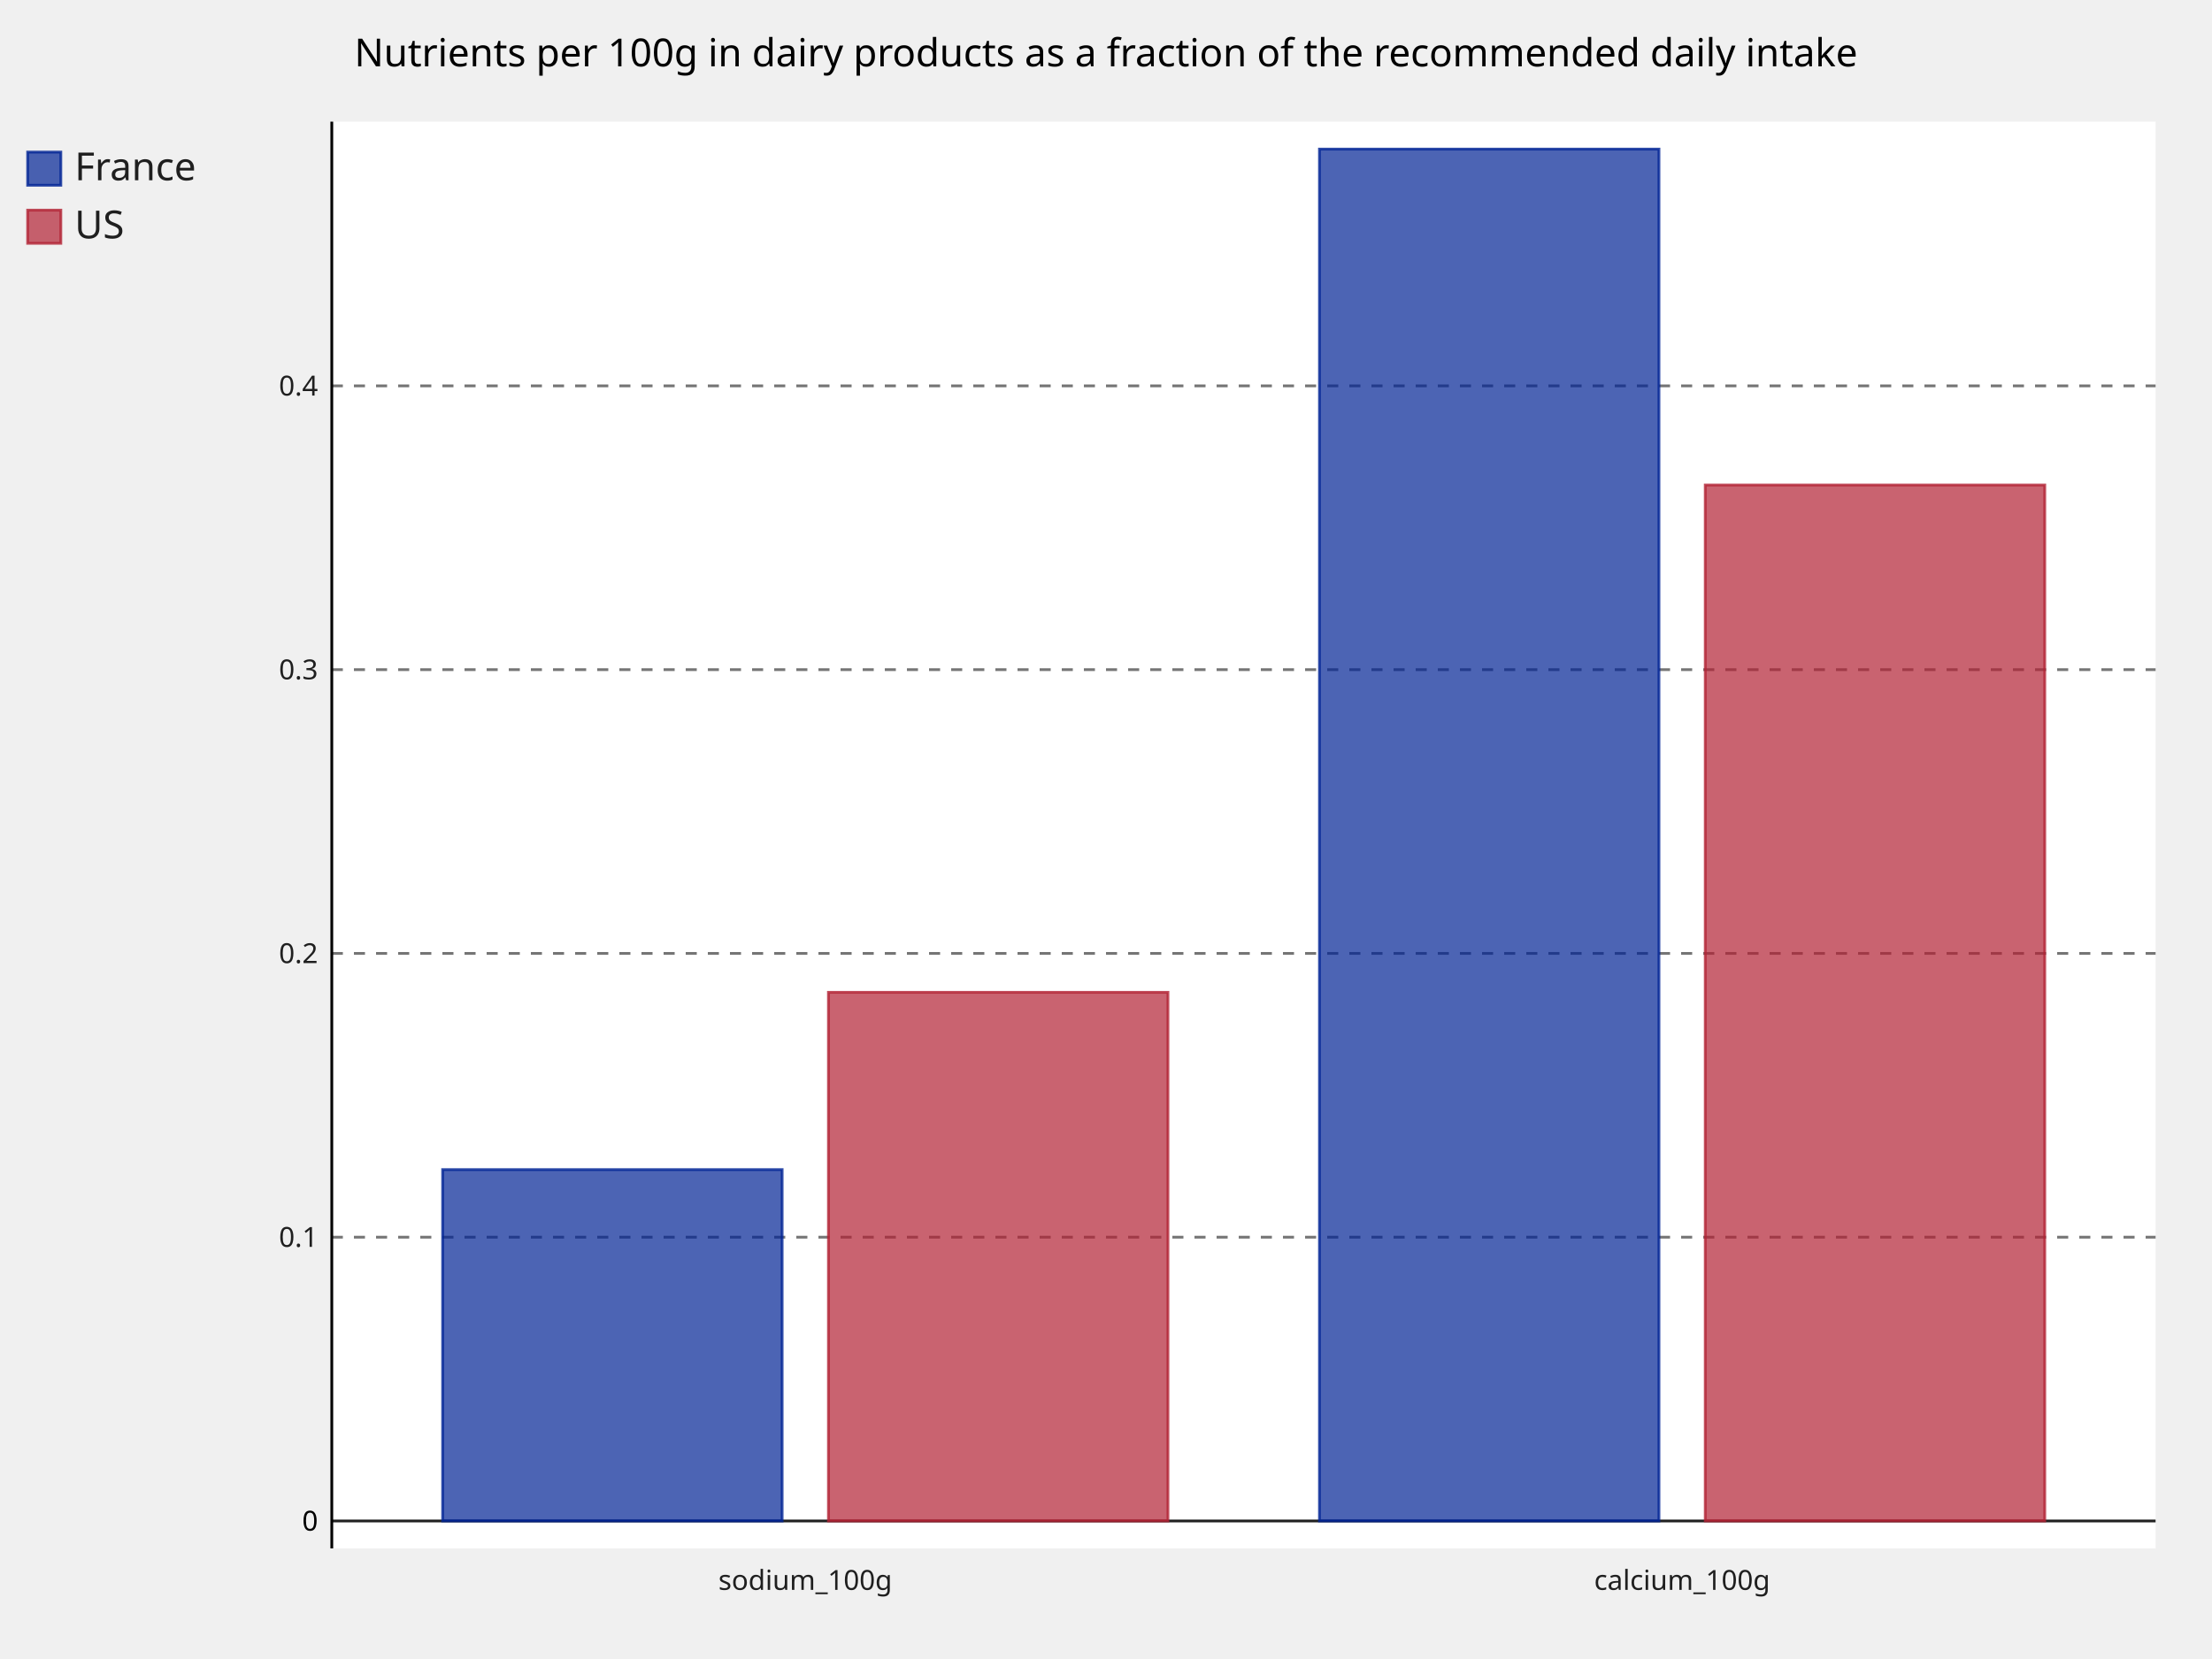
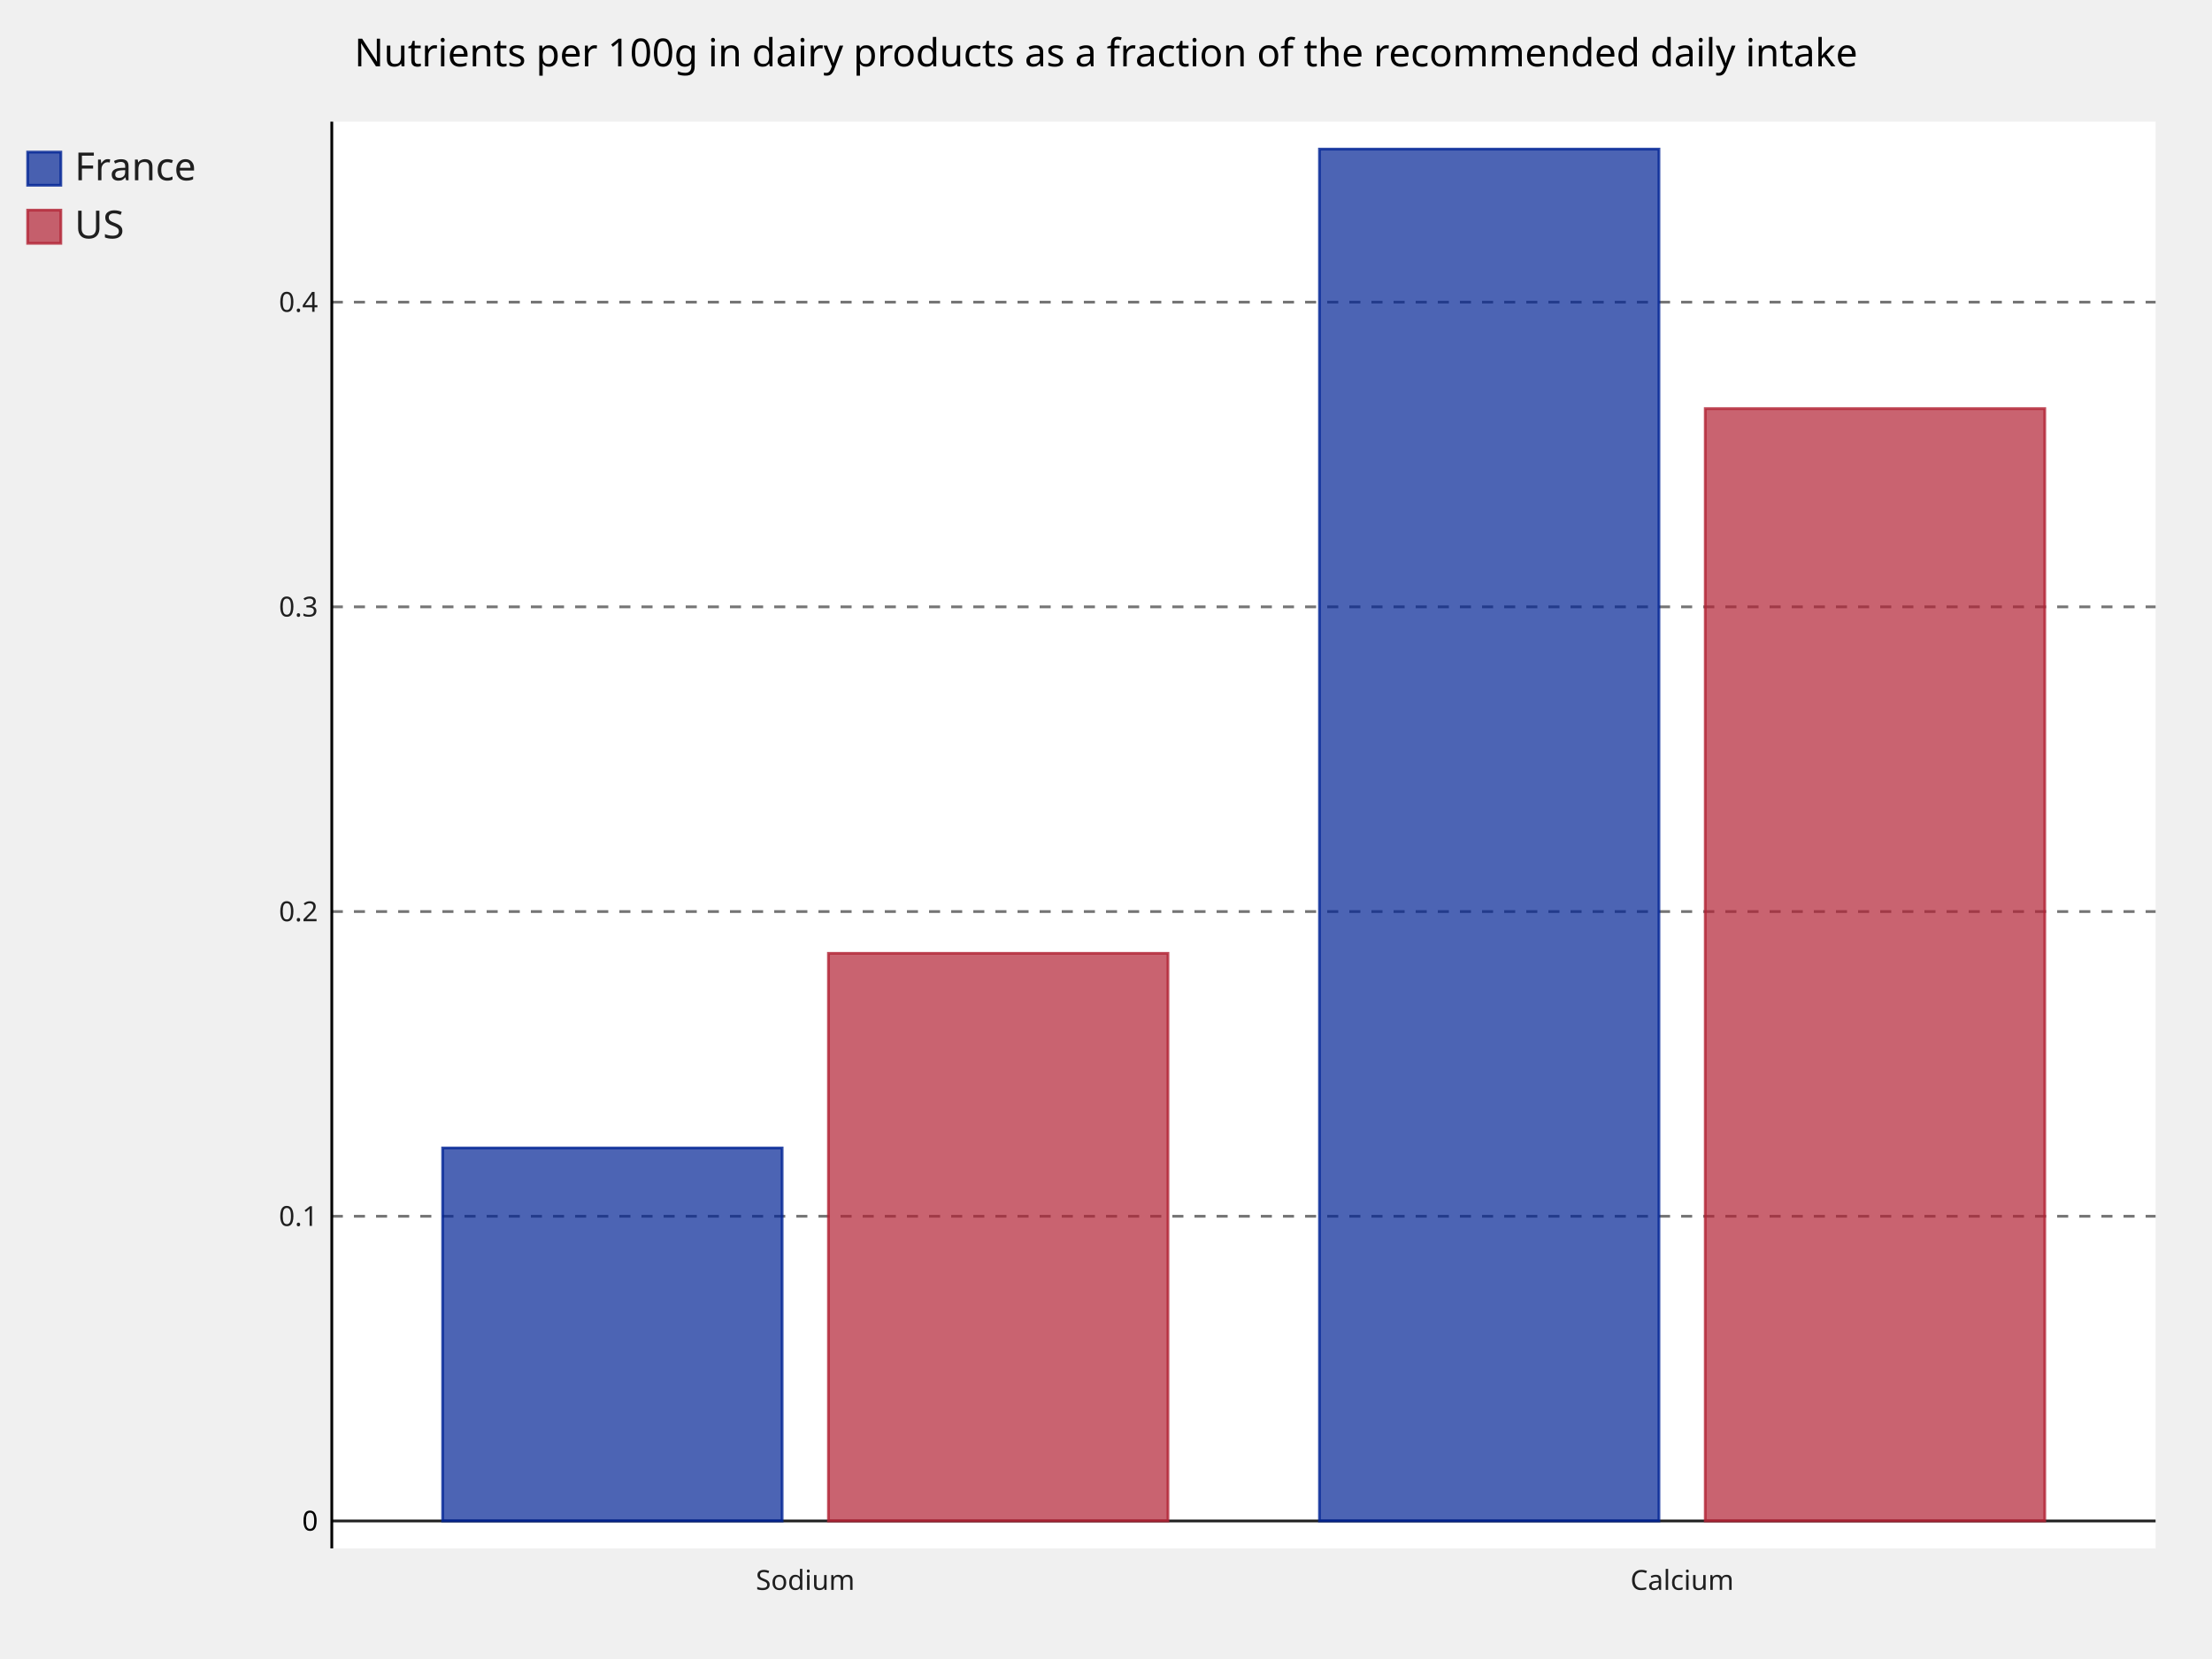
- <svg xmlns="http://www.w3.org/2000/svg" id="chart-6393d0ba-cf97-41ac-80ba-be1b64457270" class="pygal-chart" viewBox="0 0 800 600">
+ <svg xmlns="http://www.w3.org/2000/svg" id="chart-ed9ace37-4c96-4fc5-9e3d-181b00cf44fc" class="pygal-chart" viewBox="0 0 800 600">
  <defs>
-     <style type="text/css">#chart-6393d0ba-cf97-41ac-80ba-be1b64457270{-webkit-user-select:none;-webkit-font-smoothing:antialiased;font-family:Muli}#chart-6393d0ba-cf97-41ac-80ba-be1b64457270 .title{font-family:Muli;font-size:14px}#chart-6393d0ba-cf97-41ac-80ba-be1b64457270 .legends .legend text{font-family:Muli;font-size:14px}#chart-6393d0ba-cf97-41ac-80ba-be1b64457270 .axis text{font-family:Muli;font-size:10px}#chart-6393d0ba-cf97-41ac-80ba-be1b64457270 .axis text.major{font-family:Muli;font-size:10px}#chart-6393d0ba-cf97-41ac-80ba-be1b64457270 .text-overlay text.value{font-family:Muli;font-size:16px}#chart-6393d0ba-cf97-41ac-80ba-be1b64457270 .text-overlay text.label{font-family:Muli;font-size:10px}#chart-6393d0ba-cf97-41ac-80ba-be1b64457270 .tooltip{font-family:Muli;font-size:14px}#chart-6393d0ba-cf97-41ac-80ba-be1b64457270 text.no_data{font-family:Muli;font-size:64px}
- #chart-6393d0ba-cf97-41ac-80ba-be1b64457270{background-color:transparent}#chart-6393d0ba-cf97-41ac-80ba-be1b64457270 path,#chart-6393d0ba-cf97-41ac-80ba-be1b64457270 line,#chart-6393d0ba-cf97-41ac-80ba-be1b64457270 rect,#chart-6393d0ba-cf97-41ac-80ba-be1b64457270 circle{-webkit-transition:400ms ease-in;-moz-transition:400ms ease-in;transition:400ms ease-in}#chart-6393d0ba-cf97-41ac-80ba-be1b64457270 .graph &gt; .background{fill:transparent}#chart-6393d0ba-cf97-41ac-80ba-be1b64457270 .plot &gt; .background{fill:#FFFFFF}#chart-6393d0ba-cf97-41ac-80ba-be1b64457270 .graph{fill:rgba(0,0,0,.87)}#chart-6393d0ba-cf97-41ac-80ba-be1b64457270 text.no_data{fill:rgba(0,0,0,1)}#chart-6393d0ba-cf97-41ac-80ba-be1b64457270 .title{fill:rgba(0,0,0,1)}#chart-6393d0ba-cf97-41ac-80ba-be1b64457270 .legends .legend text{fill:rgba(0,0,0,.87)}#chart-6393d0ba-cf97-41ac-80ba-be1b64457270 .legends .legend:hover text{fill:rgba(0,0,0,1)}#chart-6393d0ba-cf97-41ac-80ba-be1b64457270 .axis .line{stroke:rgba(0,0,0,1)}#chart-6393d0ba-cf97-41ac-80ba-be1b64457270 .axis .guide.line{stroke:rgba(0,0,0,.54)}#chart-6393d0ba-cf97-41ac-80ba-be1b64457270 .axis .major.line{stroke:rgba(0,0,0,.87)}#chart-6393d0ba-cf97-41ac-80ba-be1b64457270 .axis text.major{fill:rgba(0,0,0,1)}#chart-6393d0ba-cf97-41ac-80ba-be1b64457270 .axis.y .guides:hover .guide.line,#chart-6393d0ba-cf97-41ac-80ba-be1b64457270 .line-graph .axis.x .guides:hover .guide.line,#chart-6393d0ba-cf97-41ac-80ba-be1b64457270 .stackedline-graph .axis.x .guides:hover .guide.line,#chart-6393d0ba-cf97-41ac-80ba-be1b64457270 .xy-graph .axis.x .guides:hover .guide.line{stroke:rgba(0,0,0,1)}#chart-6393d0ba-cf97-41ac-80ba-be1b64457270 .axis .guides:hover text{fill:rgba(0,0,0,1)}#chart-6393d0ba-cf97-41ac-80ba-be1b64457270 .reactive{fill-opacity:.7;stroke-opacity:.8}#chart-6393d0ba-cf97-41ac-80ba-be1b64457270 .ci{stroke:rgba(0,0,0,.87)}#chart-6393d0ba-cf97-41ac-80ba-be1b64457270 .reactive.active,#chart-6393d0ba-cf97-41ac-80ba-be1b64457270 .active .reactive{fill-opacity:.95;stroke-opacity:.9;stroke-width:4}#chart-6393d0ba-cf97-41ac-80ba-be1b64457270 .ci .reactive.active{stroke-width:1.5}#chart-6393d0ba-cf97-41ac-80ba-be1b64457270 .series text{fill:rgba(0,0,0,1)}#chart-6393d0ba-cf97-41ac-80ba-be1b64457270 .tooltip rect{fill:#FFFFFF;stroke:rgba(0,0,0,1);-webkit-transition:opacity 400ms ease-in;-moz-transition:opacity 400ms ease-in;transition:opacity 400ms ease-in}#chart-6393d0ba-cf97-41ac-80ba-be1b64457270 .tooltip .label{fill:rgba(0,0,0,.87)}#chart-6393d0ba-cf97-41ac-80ba-be1b64457270 .tooltip .label{fill:rgba(0,0,0,.87)}#chart-6393d0ba-cf97-41ac-80ba-be1b64457270 .tooltip .legend{font-size:.8em;fill:rgba(0,0,0,.54)}#chart-6393d0ba-cf97-41ac-80ba-be1b64457270 .tooltip .x_label{font-size:.6em;fill:rgba(0,0,0,1)}#chart-6393d0ba-cf97-41ac-80ba-be1b64457270 .tooltip .xlink{font-size:.5em;text-decoration:underline}#chart-6393d0ba-cf97-41ac-80ba-be1b64457270 .tooltip .value{font-size:1.5em}#chart-6393d0ba-cf97-41ac-80ba-be1b64457270 .bound{font-size:.5em}#chart-6393d0ba-cf97-41ac-80ba-be1b64457270 .max-value{font-size:.75em;fill:rgba(0,0,0,.54)}#chart-6393d0ba-cf97-41ac-80ba-be1b64457270 .map-element{fill:#FFFFFF;stroke:rgba(0,0,0,.54) !important}#chart-6393d0ba-cf97-41ac-80ba-be1b64457270 .map-element .reactive{fill-opacity:inherit;stroke-opacity:inherit}#chart-6393d0ba-cf97-41ac-80ba-be1b64457270 .color-0,#chart-6393d0ba-cf97-41ac-80ba-be1b64457270 .color-0 a:visited{stroke:#002395;fill:#002395}#chart-6393d0ba-cf97-41ac-80ba-be1b64457270 .color-1,#chart-6393d0ba-cf97-41ac-80ba-be1b64457270 .color-1 a:visited{stroke:#B22234;fill:#B22234}#chart-6393d0ba-cf97-41ac-80ba-be1b64457270 .text-overlay .color-0 text{fill:black}#chart-6393d0ba-cf97-41ac-80ba-be1b64457270 .text-overlay .color-1 text{fill:black}
- #chart-6393d0ba-cf97-41ac-80ba-be1b64457270 text.no_data{text-anchor:middle}#chart-6393d0ba-cf97-41ac-80ba-be1b64457270 .guide.line{fill:none}#chart-6393d0ba-cf97-41ac-80ba-be1b64457270 .centered{text-anchor:middle}#chart-6393d0ba-cf97-41ac-80ba-be1b64457270 .title{text-anchor:middle}#chart-6393d0ba-cf97-41ac-80ba-be1b64457270 .legends .legend text{fill-opacity:1}#chart-6393d0ba-cf97-41ac-80ba-be1b64457270 .axis.x text{text-anchor:middle}#chart-6393d0ba-cf97-41ac-80ba-be1b64457270 .axis.x:not(.web) text[transform]{text-anchor:start}#chart-6393d0ba-cf97-41ac-80ba-be1b64457270 .axis.x:not(.web) text[transform].backwards{text-anchor:end}#chart-6393d0ba-cf97-41ac-80ba-be1b64457270 .axis.y text{text-anchor:end}#chart-6393d0ba-cf97-41ac-80ba-be1b64457270 .axis.y text[transform].backwards{text-anchor:start}#chart-6393d0ba-cf97-41ac-80ba-be1b64457270 .axis.y2 text{text-anchor:start}#chart-6393d0ba-cf97-41ac-80ba-be1b64457270 .axis.y2 text[transform].backwards{text-anchor:end}#chart-6393d0ba-cf97-41ac-80ba-be1b64457270 .axis .guide.line{stroke-dasharray:4,4}#chart-6393d0ba-cf97-41ac-80ba-be1b64457270 .axis .major.guide.line{stroke-dasharray:6,6}#chart-6393d0ba-cf97-41ac-80ba-be1b64457270 .horizontal .axis.y .guide.line,#chart-6393d0ba-cf97-41ac-80ba-be1b64457270 .horizontal .axis.y2 .guide.line,#chart-6393d0ba-cf97-41ac-80ba-be1b64457270 .vertical .axis.x .guide.line{opacity:0}#chart-6393d0ba-cf97-41ac-80ba-be1b64457270 .horizontal .axis.always_show .guide.line,#chart-6393d0ba-cf97-41ac-80ba-be1b64457270 .vertical .axis.always_show .guide.line{opacity:1 !important}#chart-6393d0ba-cf97-41ac-80ba-be1b64457270 .axis.y .guides:hover .guide.line,#chart-6393d0ba-cf97-41ac-80ba-be1b64457270 .axis.y2 .guides:hover .guide.line,#chart-6393d0ba-cf97-41ac-80ba-be1b64457270 .axis.x .guides:hover .guide.line{opacity:1}#chart-6393d0ba-cf97-41ac-80ba-be1b64457270 .axis .guides:hover text{opacity:1}#chart-6393d0ba-cf97-41ac-80ba-be1b64457270 .nofill{fill:none}#chart-6393d0ba-cf97-41ac-80ba-be1b64457270 .subtle-fill{fill-opacity:.2}#chart-6393d0ba-cf97-41ac-80ba-be1b64457270 .dot{stroke-width:1px;fill-opacity:1}#chart-6393d0ba-cf97-41ac-80ba-be1b64457270 .dot.active{stroke-width:5px}#chart-6393d0ba-cf97-41ac-80ba-be1b64457270 .dot.negative{fill:transparent}#chart-6393d0ba-cf97-41ac-80ba-be1b64457270 text,#chart-6393d0ba-cf97-41ac-80ba-be1b64457270 tspan{stroke:none !important}#chart-6393d0ba-cf97-41ac-80ba-be1b64457270 .series text.active{opacity:1}#chart-6393d0ba-cf97-41ac-80ba-be1b64457270 .tooltip rect{fill-opacity:.95;stroke-width:.5}#chart-6393d0ba-cf97-41ac-80ba-be1b64457270 .tooltip text{fill-opacity:1}#chart-6393d0ba-cf97-41ac-80ba-be1b64457270 .showable{visibility:hidden}#chart-6393d0ba-cf97-41ac-80ba-be1b64457270 .showable.shown{visibility:visible}#chart-6393d0ba-cf97-41ac-80ba-be1b64457270 .gauge-background{fill:rgba(229,229,229,1);stroke:none}#chart-6393d0ba-cf97-41ac-80ba-be1b64457270 .bg-lines{stroke:transparent;stroke-width:2px}</style>
+     <style type="text/css">#chart-ed9ace37-4c96-4fc5-9e3d-181b00cf44fc{-webkit-user-select:none;-webkit-font-smoothing:antialiased;font-family:Muli}#chart-ed9ace37-4c96-4fc5-9e3d-181b00cf44fc .title{font-family:Muli;font-size:14px}#chart-ed9ace37-4c96-4fc5-9e3d-181b00cf44fc .legends .legend text{font-family:Muli;font-size:14px}#chart-ed9ace37-4c96-4fc5-9e3d-181b00cf44fc .axis text{font-family:Muli;font-size:10px}#chart-ed9ace37-4c96-4fc5-9e3d-181b00cf44fc .axis text.major{font-family:Muli;font-size:10px}#chart-ed9ace37-4c96-4fc5-9e3d-181b00cf44fc .text-overlay text.value{font-family:Muli;font-size:16px}#chart-ed9ace37-4c96-4fc5-9e3d-181b00cf44fc .text-overlay text.label{font-family:Muli;font-size:10px}#chart-ed9ace37-4c96-4fc5-9e3d-181b00cf44fc .tooltip{font-family:Muli;font-size:14px}#chart-ed9ace37-4c96-4fc5-9e3d-181b00cf44fc text.no_data{font-family:Muli;font-size:64px}
+ #chart-ed9ace37-4c96-4fc5-9e3d-181b00cf44fc{background-color:transparent}#chart-ed9ace37-4c96-4fc5-9e3d-181b00cf44fc path,#chart-ed9ace37-4c96-4fc5-9e3d-181b00cf44fc line,#chart-ed9ace37-4c96-4fc5-9e3d-181b00cf44fc rect,#chart-ed9ace37-4c96-4fc5-9e3d-181b00cf44fc circle{-webkit-transition:400ms ease-in;-moz-transition:400ms ease-in;transition:400ms ease-in}#chart-ed9ace37-4c96-4fc5-9e3d-181b00cf44fc .graph &gt; .background{fill:transparent}#chart-ed9ace37-4c96-4fc5-9e3d-181b00cf44fc .plot &gt; .background{fill:#FFFFFF}#chart-ed9ace37-4c96-4fc5-9e3d-181b00cf44fc .graph{fill:rgba(0,0,0,.87)}#chart-ed9ace37-4c96-4fc5-9e3d-181b00cf44fc text.no_data{fill:rgba(0,0,0,1)}#chart-ed9ace37-4c96-4fc5-9e3d-181b00cf44fc .title{fill:rgba(0,0,0,1)}#chart-ed9ace37-4c96-4fc5-9e3d-181b00cf44fc .legends .legend text{fill:rgba(0,0,0,.87)}#chart-ed9ace37-4c96-4fc5-9e3d-181b00cf44fc .legends .legend:hover text{fill:rgba(0,0,0,1)}#chart-ed9ace37-4c96-4fc5-9e3d-181b00cf44fc .axis .line{stroke:rgba(0,0,0,1)}#chart-ed9ace37-4c96-4fc5-9e3d-181b00cf44fc .axis .guide.line{stroke:rgba(0,0,0,.54)}#chart-ed9ace37-4c96-4fc5-9e3d-181b00cf44fc .axis .major.line{stroke:rgba(0,0,0,.87)}#chart-ed9ace37-4c96-4fc5-9e3d-181b00cf44fc .axis text.major{fill:rgba(0,0,0,1)}#chart-ed9ace37-4c96-4fc5-9e3d-181b00cf44fc .axis.y .guides:hover .guide.line,#chart-ed9ace37-4c96-4fc5-9e3d-181b00cf44fc .line-graph .axis.x .guides:hover .guide.line,#chart-ed9ace37-4c96-4fc5-9e3d-181b00cf44fc .stackedline-graph .axis.x .guides:hover .guide.line,#chart-ed9ace37-4c96-4fc5-9e3d-181b00cf44fc .xy-graph .axis.x .guides:hover .guide.line{stroke:rgba(0,0,0,1)}#chart-ed9ace37-4c96-4fc5-9e3d-181b00cf44fc .axis .guides:hover text{fill:rgba(0,0,0,1)}#chart-ed9ace37-4c96-4fc5-9e3d-181b00cf44fc .reactive{fill-opacity:.7;stroke-opacity:.8}#chart-ed9ace37-4c96-4fc5-9e3d-181b00cf44fc .ci{stroke:rgba(0,0,0,.87)}#chart-ed9ace37-4c96-4fc5-9e3d-181b00cf44fc .reactive.active,#chart-ed9ace37-4c96-4fc5-9e3d-181b00cf44fc .active .reactive{fill-opacity:.95;stroke-opacity:.9;stroke-width:4}#chart-ed9ace37-4c96-4fc5-9e3d-181b00cf44fc .ci .reactive.active{stroke-width:1.5}#chart-ed9ace37-4c96-4fc5-9e3d-181b00cf44fc .series text{fill:rgba(0,0,0,1)}#chart-ed9ace37-4c96-4fc5-9e3d-181b00cf44fc .tooltip rect{fill:#FFFFFF;stroke:rgba(0,0,0,1);-webkit-transition:opacity 400ms ease-in;-moz-transition:opacity 400ms ease-in;transition:opacity 400ms ease-in}#chart-ed9ace37-4c96-4fc5-9e3d-181b00cf44fc .tooltip .label{fill:rgba(0,0,0,.87)}#chart-ed9ace37-4c96-4fc5-9e3d-181b00cf44fc .tooltip .label{fill:rgba(0,0,0,.87)}#chart-ed9ace37-4c96-4fc5-9e3d-181b00cf44fc .tooltip .legend{font-size:.8em;fill:rgba(0,0,0,.54)}#chart-ed9ace37-4c96-4fc5-9e3d-181b00cf44fc .tooltip .x_label{font-size:.6em;fill:rgba(0,0,0,1)}#chart-ed9ace37-4c96-4fc5-9e3d-181b00cf44fc .tooltip .xlink{font-size:.5em;text-decoration:underline}#chart-ed9ace37-4c96-4fc5-9e3d-181b00cf44fc .tooltip .value{font-size:1.5em}#chart-ed9ace37-4c96-4fc5-9e3d-181b00cf44fc .bound{font-size:.5em}#chart-ed9ace37-4c96-4fc5-9e3d-181b00cf44fc .max-value{font-size:.75em;fill:rgba(0,0,0,.54)}#chart-ed9ace37-4c96-4fc5-9e3d-181b00cf44fc .map-element{fill:#FFFFFF;stroke:rgba(0,0,0,.54) !important}#chart-ed9ace37-4c96-4fc5-9e3d-181b00cf44fc .map-element .reactive{fill-opacity:inherit;stroke-opacity:inherit}#chart-ed9ace37-4c96-4fc5-9e3d-181b00cf44fc .color-0,#chart-ed9ace37-4c96-4fc5-9e3d-181b00cf44fc .color-0 a:visited{stroke:#002395;fill:#002395}#chart-ed9ace37-4c96-4fc5-9e3d-181b00cf44fc .color-1,#chart-ed9ace37-4c96-4fc5-9e3d-181b00cf44fc .color-1 a:visited{stroke:#B22234;fill:#B22234}#chart-ed9ace37-4c96-4fc5-9e3d-181b00cf44fc .text-overlay .color-0 text{fill:black}#chart-ed9ace37-4c96-4fc5-9e3d-181b00cf44fc .text-overlay .color-1 text{fill:black}
+ #chart-ed9ace37-4c96-4fc5-9e3d-181b00cf44fc text.no_data{text-anchor:middle}#chart-ed9ace37-4c96-4fc5-9e3d-181b00cf44fc .guide.line{fill:none}#chart-ed9ace37-4c96-4fc5-9e3d-181b00cf44fc .centered{text-anchor:middle}#chart-ed9ace37-4c96-4fc5-9e3d-181b00cf44fc .title{text-anchor:middle}#chart-ed9ace37-4c96-4fc5-9e3d-181b00cf44fc .legends .legend text{fill-opacity:1}#chart-ed9ace37-4c96-4fc5-9e3d-181b00cf44fc .axis.x text{text-anchor:middle}#chart-ed9ace37-4c96-4fc5-9e3d-181b00cf44fc .axis.x:not(.web) text[transform]{text-anchor:start}#chart-ed9ace37-4c96-4fc5-9e3d-181b00cf44fc .axis.x:not(.web) text[transform].backwards{text-anchor:end}#chart-ed9ace37-4c96-4fc5-9e3d-181b00cf44fc .axis.y text{text-anchor:end}#chart-ed9ace37-4c96-4fc5-9e3d-181b00cf44fc .axis.y text[transform].backwards{text-anchor:start}#chart-ed9ace37-4c96-4fc5-9e3d-181b00cf44fc .axis.y2 text{text-anchor:start}#chart-ed9ace37-4c96-4fc5-9e3d-181b00cf44fc .axis.y2 text[transform].backwards{text-anchor:end}#chart-ed9ace37-4c96-4fc5-9e3d-181b00cf44fc .axis .guide.line{stroke-dasharray:4,4}#chart-ed9ace37-4c96-4fc5-9e3d-181b00cf44fc .axis .major.guide.line{stroke-dasharray:6,6}#chart-ed9ace37-4c96-4fc5-9e3d-181b00cf44fc .horizontal .axis.y .guide.line,#chart-ed9ace37-4c96-4fc5-9e3d-181b00cf44fc .horizontal .axis.y2 .guide.line,#chart-ed9ace37-4c96-4fc5-9e3d-181b00cf44fc .vertical .axis.x .guide.line{opacity:0}#chart-ed9ace37-4c96-4fc5-9e3d-181b00cf44fc .horizontal .axis.always_show .guide.line,#chart-ed9ace37-4c96-4fc5-9e3d-181b00cf44fc .vertical .axis.always_show .guide.line{opacity:1 !important}#chart-ed9ace37-4c96-4fc5-9e3d-181b00cf44fc .axis.y .guides:hover .guide.line,#chart-ed9ace37-4c96-4fc5-9e3d-181b00cf44fc .axis.y2 .guides:hover .guide.line,#chart-ed9ace37-4c96-4fc5-9e3d-181b00cf44fc .axis.x .guides:hover .guide.line{opacity:1}#chart-ed9ace37-4c96-4fc5-9e3d-181b00cf44fc .axis .guides:hover text{opacity:1}#chart-ed9ace37-4c96-4fc5-9e3d-181b00cf44fc .nofill{fill:none}#chart-ed9ace37-4c96-4fc5-9e3d-181b00cf44fc .subtle-fill{fill-opacity:.2}#chart-ed9ace37-4c96-4fc5-9e3d-181b00cf44fc .dot{stroke-width:1px;fill-opacity:1}#chart-ed9ace37-4c96-4fc5-9e3d-181b00cf44fc .dot.active{stroke-width:5px}#chart-ed9ace37-4c96-4fc5-9e3d-181b00cf44fc .dot.negative{fill:transparent}#chart-ed9ace37-4c96-4fc5-9e3d-181b00cf44fc text,#chart-ed9ace37-4c96-4fc5-9e3d-181b00cf44fc tspan{stroke:none !important}#chart-ed9ace37-4c96-4fc5-9e3d-181b00cf44fc .series text.active{opacity:1}#chart-ed9ace37-4c96-4fc5-9e3d-181b00cf44fc .tooltip rect{fill-opacity:.95;stroke-width:.5}#chart-ed9ace37-4c96-4fc5-9e3d-181b00cf44fc .tooltip text{fill-opacity:1}#chart-ed9ace37-4c96-4fc5-9e3d-181b00cf44fc .showable{visibility:hidden}#chart-ed9ace37-4c96-4fc5-9e3d-181b00cf44fc .showable.shown{visibility:visible}#chart-ed9ace37-4c96-4fc5-9e3d-181b00cf44fc .gauge-background{fill:rgba(229,229,229,1);stroke:none}#chart-ed9ace37-4c96-4fc5-9e3d-181b00cf44fc .bg-lines{stroke:transparent;stroke-width:2px}</style>
  </defs>
  <g class="graph bar-graph vertical">
    <rect class="background" height="600" width="800" x="0" y="0" />
    <g class="plot" transform="translate(120, 44)">
      <rect class="background" height="516" width="659.6" x="0" y="0" />
      <g class="axis y always_show">
        <g class="guides">
          <path class="axis major line" d="M0 506.077 h659.6" />
          <text class="major" x="-5" y="509.577">0</text>
        </g>
        <g class="guides">
-           <path class="guide line" d="M0 403.446 h659.6" />
-           <text class="" x="-5" y="406.946">0.1</text>
+           <path class="guide line" d="M0 395.876 h659.6" />
+           <text class="" x="-5" y="399.376">0.1</text>
        </g>
        <g class="guides">
-           <path class="guide line" d="M0 300.815 h659.6" />
-           <text class="" x="-5" y="304.315">0.2</text>
+           <path class="guide line" d="M0 285.676 h659.6" />
+           <text class="" x="-5" y="289.176">0.2</text>
        </g>
        <g class="guides">
-           <path class="guide line" d="M0 198.184 h659.6" />
-           <text class="" x="-5" y="201.684">0.3</text>
+           <path class="guide line" d="M0 175.475 h659.6" />
+           <text class="" x="-5" y="178.975">0.3</text>
        </g>
        <g class="guides">
-           <path class="guide line" d="M0 95.553 h659.6" />
-           <text class="" x="-5" y="99.053">0.4</text>
+           <path class="guide line" d="M0 65.274 h659.6" />
+           <text class="" x="-5" y="68.774">0.4</text>
        </g>
      </g>
      <g class="axis x">
        <path class="line" d="M0 0 v516" />
        <g class="guides">
          <path class="guide line" d="M171.242 0 v516" />
-           <text class="" x="171.242" y="531.0">sodium_100g</text>
+           <text class="" x="171.242" y="531.0">Sodium</text>
        </g>
        <g class="guides">
          <path class="guide line" d="M488.358 0 v516" />
-           <text class="" x="488.358" y="531.0">calcium_100g</text>
+           <text class="" x="488.358" y="531.0">Calcium</text>
        </g>
      </g>
      <g class="series serie-0 color-0">
        <g class="bars">
          <g class="bar">
-             <rect class="rect reactive tooltip-trigger" height="127.081" rx="0" ry="0" width="122.787" x="40.083" y="378.996" />
+             <rect class="rect reactive tooltip-trigger" height="134.903" rx="0" ry="0" width="122.787" x="40.083" y="371.174" />
          </g>
          <g class="bar">
            <rect class="rect reactive tooltip-trigger" height="496.154" rx="0" ry="0" width="122.787" x="357.199" y="9.923" />
          </g>
        </g>
      </g>
      <g class="series serie-1 color-1">
        <g class="bars">
          <g class="bar">
-             <rect class="rect reactive tooltip-trigger" height="191.194" rx="0" ry="0" width="122.787" x="179.614" y="314.883" />
+             <rect class="rect reactive tooltip-trigger" height="205.296" rx="0" ry="0" width="122.787" x="179.614" y="300.781" />
          </g>
          <g class="bar">
-             <rect class="rect reactive tooltip-trigger" height="374.671" rx="0" ry="0" width="122.787" x="496.73" y="131.406" />
+             <rect class="rect reactive tooltip-trigger" height="402.305" rx="0" ry="0" width="122.787" x="496.73" y="103.772" />
          </g>
        </g>
      </g>
    </g>
    <g class="titles">
      <text class="title plot_title" x="400.0" y="24">Nutrients per 100g in dairy products as a fraction of the recommended daily intake</text>
    </g>
    <g class="plot overlay" transform="translate(120, 44)">
      <g class="series serie-0 color-0" />
      <g class="series serie-1 color-1" />
    </g>
    <g class="plot text-overlay" transform="translate(120, 44)">
      <g class="series serie-0 color-0" />
      <g class="series serie-1 color-1" />
    </g>
    <g class="plot tooltip-overlay" transform="translate(120, 44)">
      <g class="tooltip" style="opacity: 0" transform="translate(0 0)">
        <rect class="tooltip-box" height="0" rx="0" ry="0" width="0" />
        <g class="text" />
      </g>
    </g>
    <g class="legends" transform="translate(10, 54)">
      <g class="legend reactive activate-serie" id="activate-serie-0">
        <rect class="color-0 reactive" height="12" width="12" x="0.0" y="1.0" />
        <text x="17.0" y="11.2">France</text>
      </g>
      <g class="legend reactive activate-serie" id="activate-serie-1">
        <rect class="color-1 reactive" height="12" width="12" x="0.0" y="22.0" />
        <text x="17.0" y="32.2">US</text>
      </g>
    </g>
    <g class="legends" transform="translate(790, 54)" />
  </g>
</svg>
